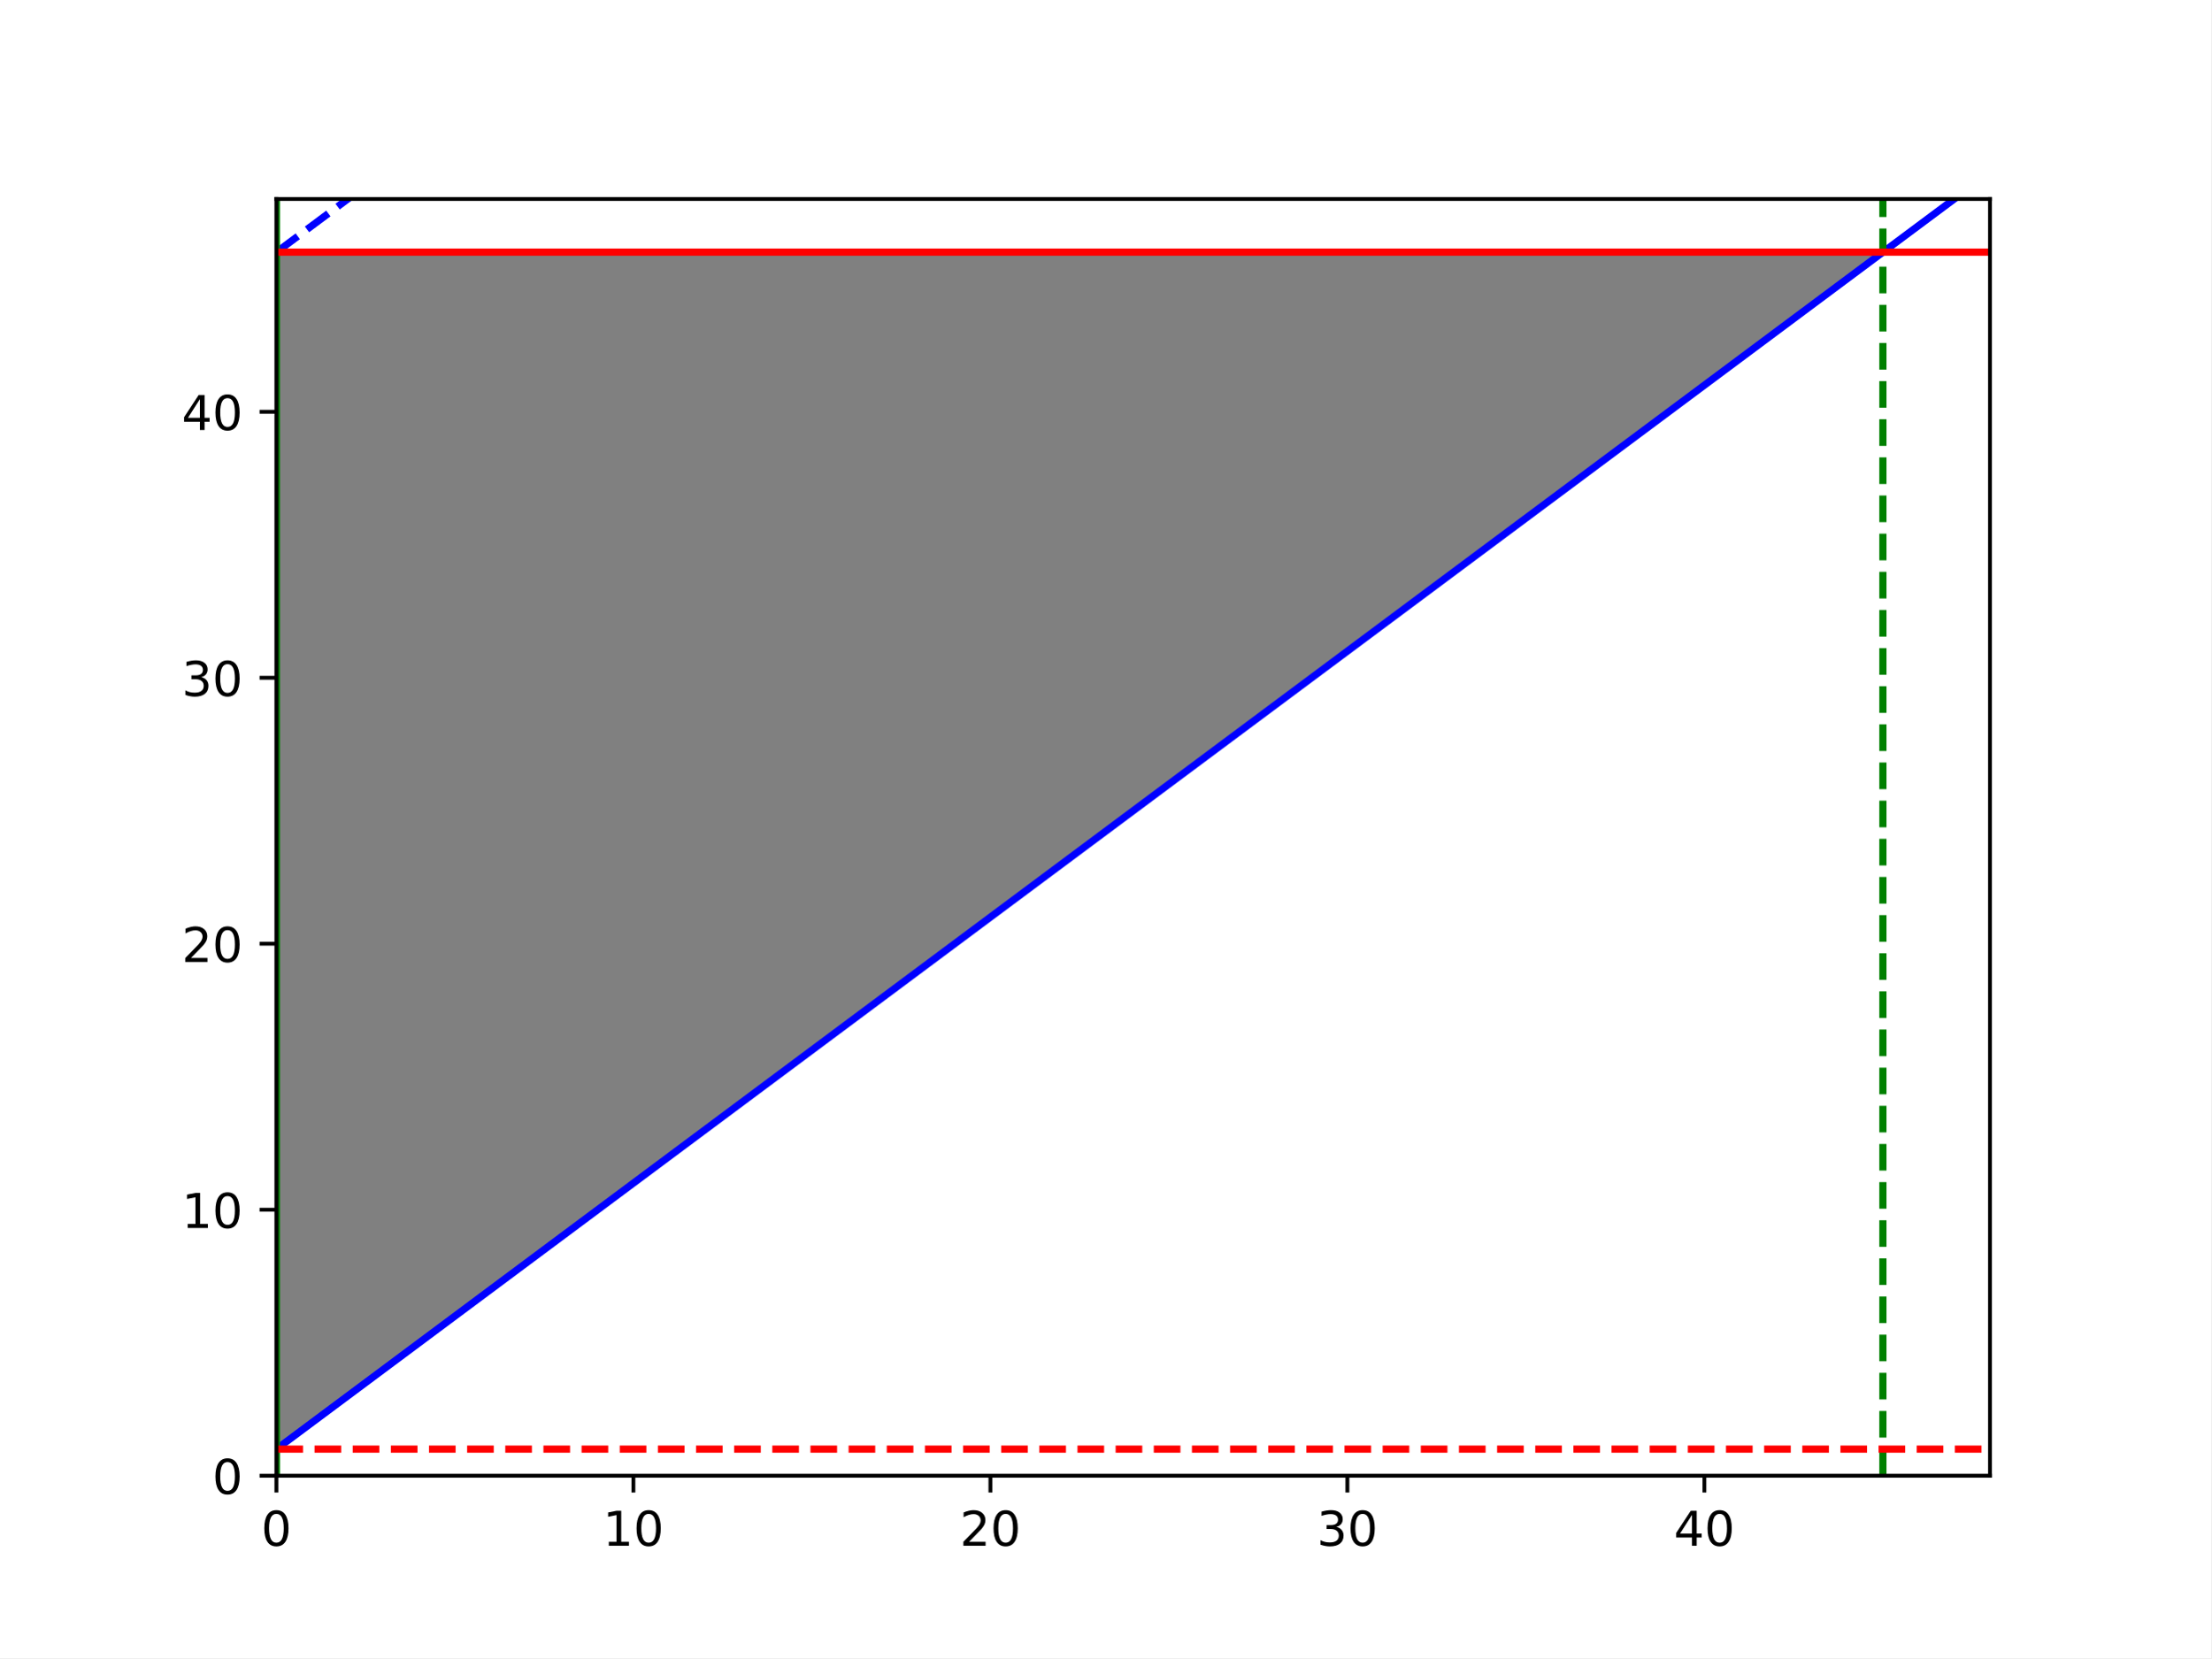
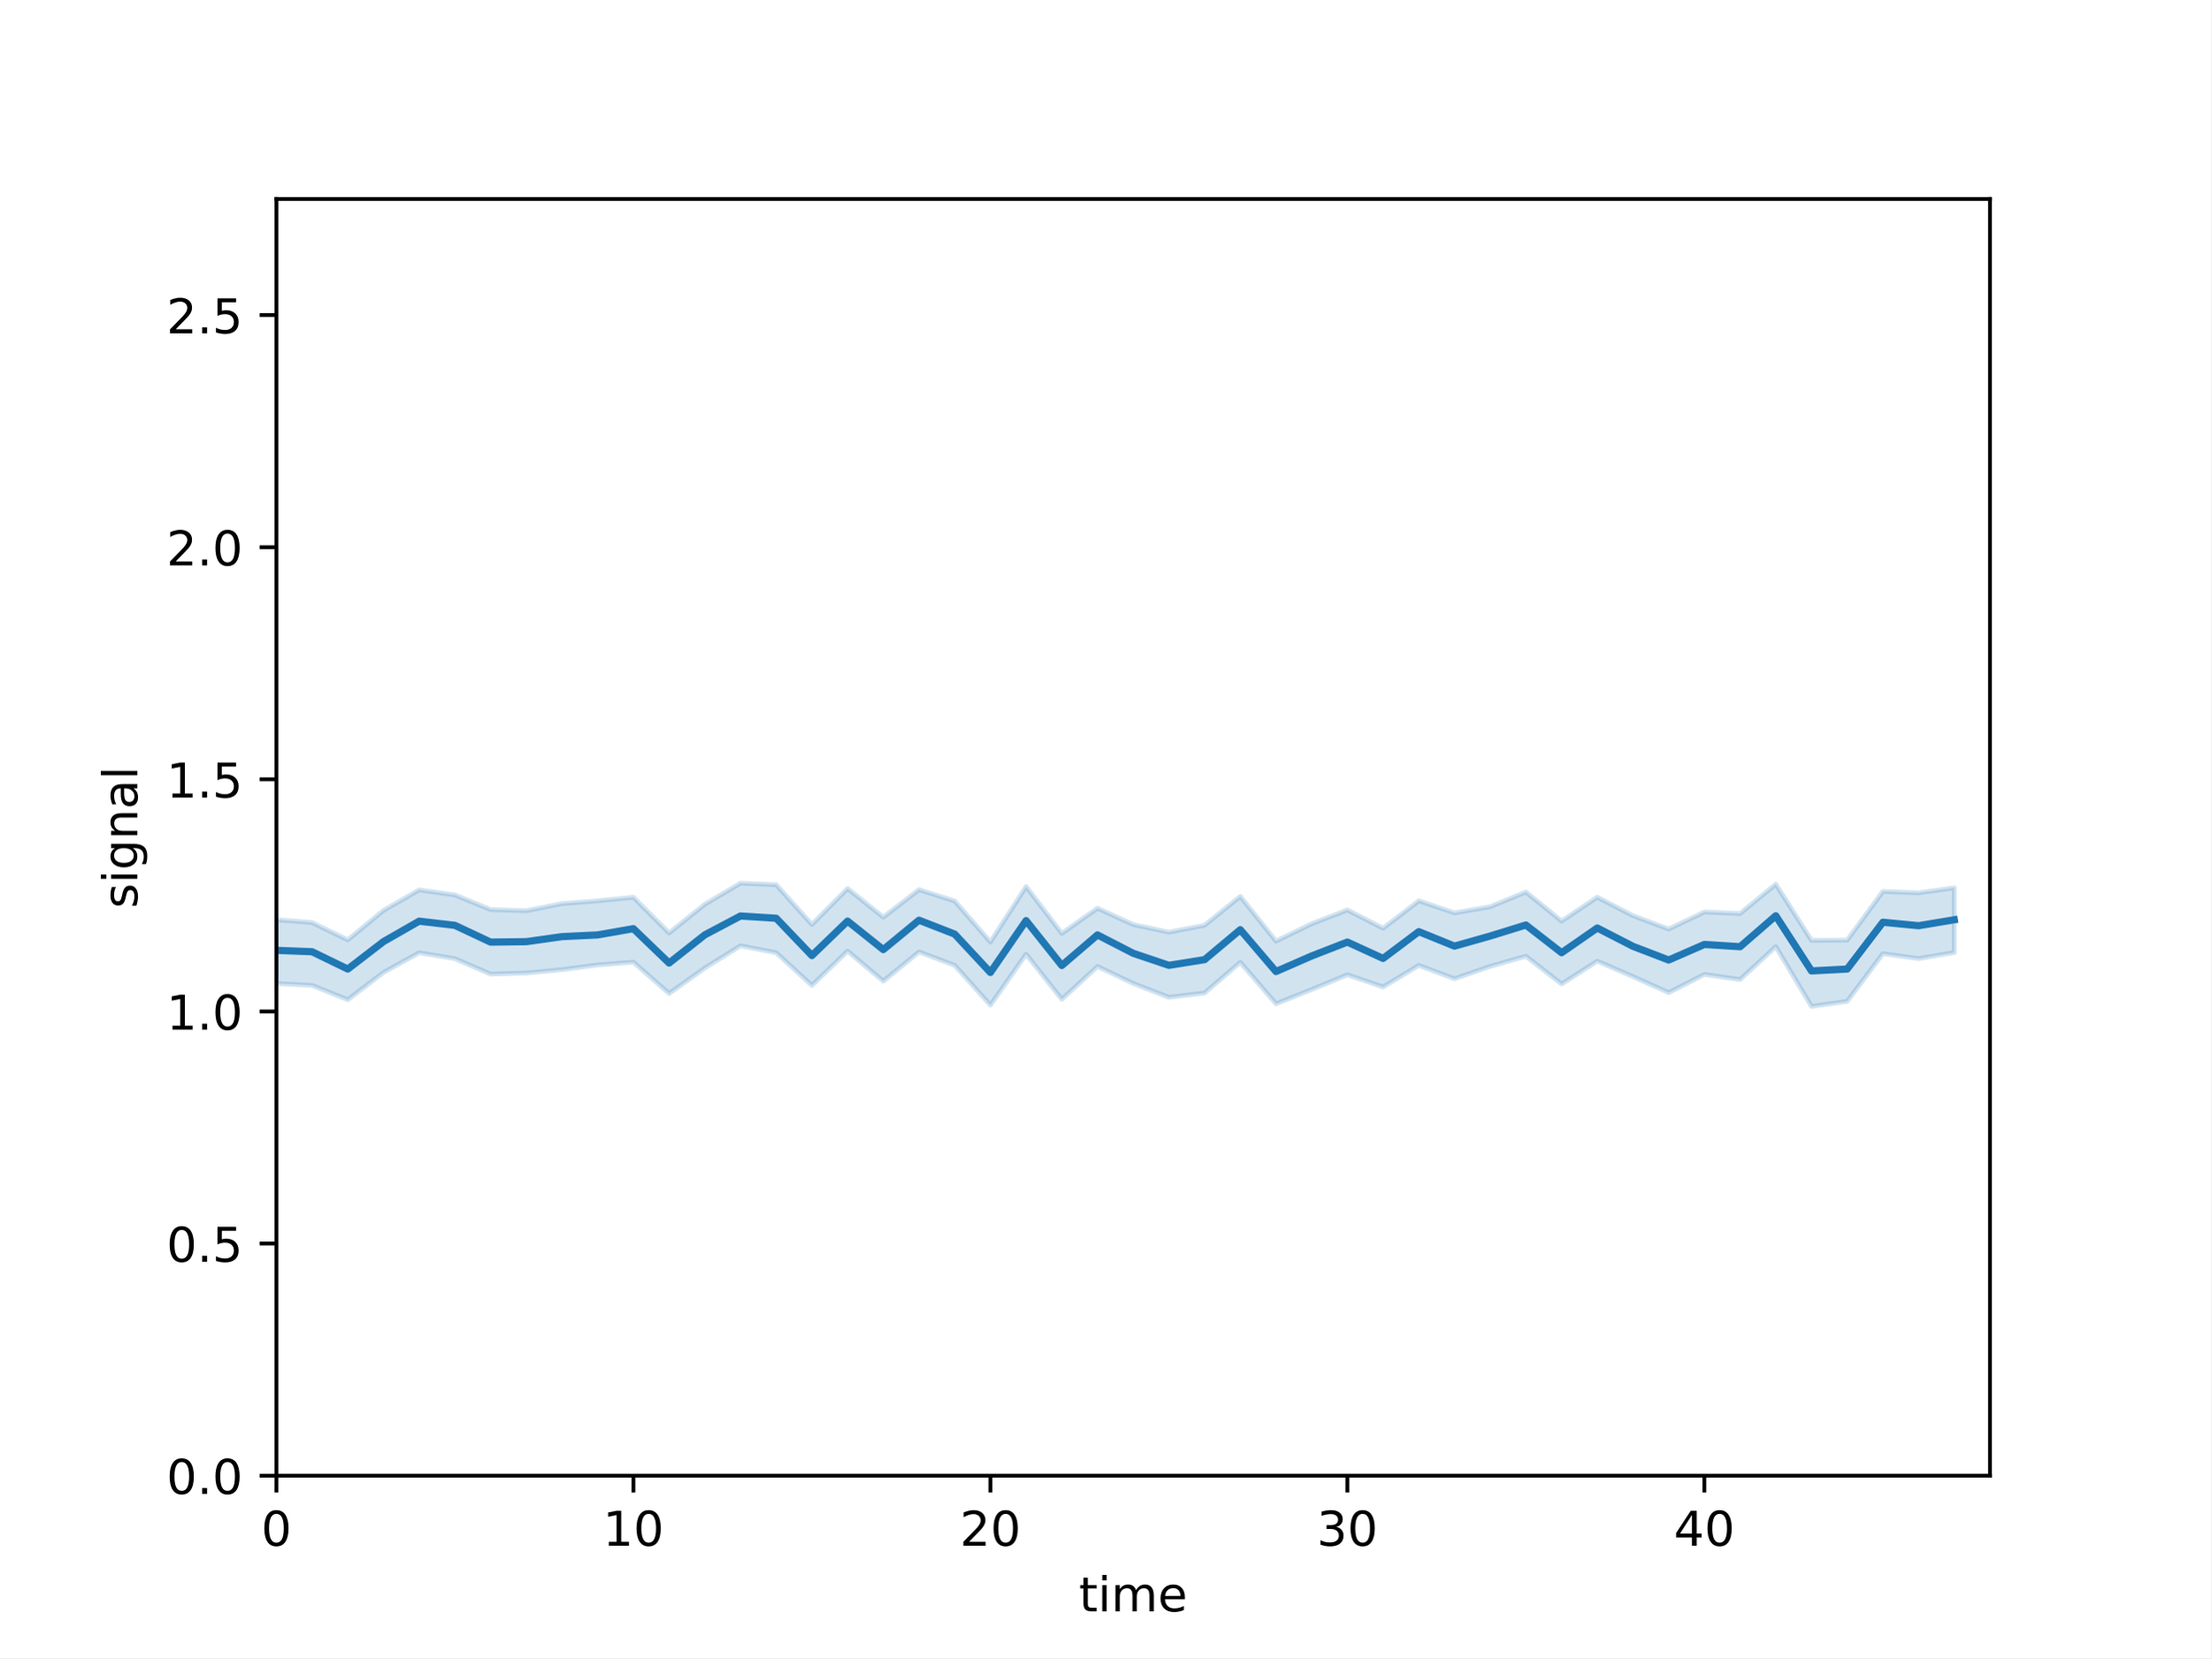
<svg xmlns="http://www.w3.org/2000/svg" xmlns:xlink="http://www.w3.org/1999/xlink" width="460.8pt" height="345.6pt" viewBox="0 0 460.8 345.6" version="1.1">
  <defs>
    <style type="text/css">*{stroke-linejoin: round; stroke-linecap: butt}</style>
  </defs>
  <g id="figure_1">
    <g id="patch_1">
      <path d="M 0 345.6  L 460.8 345.6  L 460.8 0  L 0 0  z " style="fill: #ffffff" />
    </g>
    <g id="axes_1">
      <g id="patch_2">
        <path d="M 57.6 307.584  L 414.72 307.584  L 414.72 41.472  L 57.6 41.472  z " style="fill: #ffffff" />
      </g>
-       <g id="patch_3">
-         <path d="M 57.6 302.04  L 57.6 52.56  L 57.6 52.56  L 392.4 52.56  L 392.4 52.56  z " clip-path="url(#p9a208f23a7)" style="fill: #808080; stroke: #808080; stroke-linejoin: miter" />
+       <g id="PolyCollection_1">
+         <defs>
+           <path id="md299df2f26" d="M 57.6 -153.892  L 57.6 -140.605  L 65.04 -140.215  L 72.48 -137.231  L 79.92 -142.912  L 87.36 -147.025  L 94.8 -145.787  L 102.24 -142.575  L 109.68 -142.789  L 117.12 -143.499  L 124.56 -144.468  L 132 -145.067  L 139.44 -138.533  L 146.88 -143.833  L 154.32 -148.465  L 161.76 -147.033  L 169.2 -140.208  L 176.64 -147.37  L 184.08 -141.095  L 191.52 -147.192  L 198.96 -144.408  L 206.4 -136.102  L 213.84 -146.72  L 221.28 -137.313  L 228.72 -144.164  L 236.16 -140.624  L 243.6 -137.732  L 251.04 -138.622  L 258.48 -145.031  L 265.92 -136.381  L 273.36 -139.354  L 280.8 -142.433  L 288.24 -139.882  L 295.68 -144.39  L 303.12 -141.598  L 310.56 -144.18  L 318 -146.303  L 325.44 -140.511  L 332.88 -145.269  L 340.32 -142.048  L 347.76 -138.703  L 355.2 -142.495  L 362.64 -141.427  L 370.08 -148.3  L 377.52 -135.836  L 384.96 -136.893  L 392.4 -146.823  L 399.84 -145.806  L 407.28 -147.071  L 407.28 -160.545  L 407.28 -160.545  L 399.84 -159.505  L 392.4 -159.791  L 384.96 -149.642  L 377.52 -149.59  L 370.08 -161.303  L 362.64 -155.189  L 355.2 -155.508  L 347.76 -151.949  L 340.32 -154.739  L 332.88 -158.592  L 325.44 -153.606  L 318 -159.676  L 310.56 -156.605  L 303.12 -155.321  L 295.68 -157.837  L 288.24 -152.118  L 280.8 -155.93  L 273.36 -153.054  L 265.92 -149.434  L 258.48 -158.765  L 251.04 -152.739  L 243.6 -151.295  L 236.16 -152.897  L 228.72 -156.286  L 221.28 -151.05  L 213.84 -160.803  L 206.4 -149.256  L 198.96 -157.795  L 191.52 -160.16  L 184.08 -154.432  L 176.64 -160.403  L 169.2 -152.901  L 161.76 -161.192  L 154.32 -161.509  L 146.88 -157.108  L 139.44 -151.133  L 132 -158.574  L 124.56 -157.834  L 117.12 -157.253  L 109.68 -155.771  L 102.24 -156.011  L 94.8 -159.063  L 87.36 -160.114  L 79.92 -155.833  L 72.48 -149.694  L 65.04 -153.308  L 57.6 -153.892  z " style="stroke: #1f77b4; stroke-opacity: 0.2" />
+         </defs>
+         <g clip-path="url(#p7fa079912a)">
+           <use xlink:href="#md299df2f26" x="0" y="345.6" style="fill: #1f77b4; fill-opacity: 0.2; stroke: #1f77b4; stroke-opacity: 0.2" />
+         </g>
      </g>
      <g id="matplotlib.axis_1">
        <g id="xtick_1">
          <g id="line2d_1">
            <defs>
-               <path id="m90ca6af946" d="M 0 0  L 0 3.5  " style="stroke: #000000; stroke-width: 0.8" />
-             </defs>
-             <g>
-               <use xlink:href="#m90ca6af946" x="57.6" y="307.584" style="stroke: #000000; stroke-width: 0.8" />
+               <path id="m4cbd8c0e7b" d="M 0 0  L 0 3.5  " style="stroke: #000000; stroke-width: 0.8" />
+             </defs>
+             <g>
+               <use xlink:href="#m4cbd8c0e7b" x="57.6" y="307.584" style="stroke: #000000; stroke-width: 0.8" />
            </g>
          </g>
          <g id="text_1">
            <g transform="translate(54.41875 322.1824) scale(0.1 -0.1)">
              <defs>
                <path id="DejaVuSans-30" d="M 2034 4250  Q 1547 4250 1301 3770  Q 1056 3291 1056 2328  Q 1056 1369 1301 889  Q 1547 409 2034 409  Q 2525 409 2770 889  Q 3016 1369 3016 2328  Q 3016 3291 2770 3770  Q 2525 4250 2034 4250  z M 2034 4750  Q 2819 4750 3233 4129  Q 3647 3509 3647 2328  Q 3647 1150 3233 529  Q 2819 -91 2034 -91  Q 1250 -91 836 529  Q 422 1150 422 2328  Q 422 3509 836 4129  Q 1250 4750 2034 4750  z " transform="scale(0.015625)" />
              </defs>
              <use xlink:href="#DejaVuSans-30" />
            </g>
          </g>
        </g>
        <g id="xtick_2">
          <g id="line2d_2">
            <g>
-               <use xlink:href="#m90ca6af946" x="132" y="307.584" style="stroke: #000000; stroke-width: 0.8" />
+               <use xlink:href="#m4cbd8c0e7b" x="132" y="307.584" style="stroke: #000000; stroke-width: 0.8" />
            </g>
          </g>
          <g id="text_2">
            <g transform="translate(125.6375 322.1824) scale(0.1 -0.1)">
              <defs>
                <path id="DejaVuSans-31" d="M 794 531  L 1825 531  L 1825 4091  L 703 3866  L 703 4441  L 1819 4666  L 2450 4666  L 2450 531  L 3481 531  L 3481 0  L 794 0  L 794 531  z " transform="scale(0.015625)" />
              </defs>
              <use xlink:href="#DejaVuSans-31" />
              <use xlink:href="#DejaVuSans-30" x="63.623" />
            </g>
          </g>
        </g>
        <g id="xtick_3">
          <g id="line2d_3">
            <g>
-               <use xlink:href="#m90ca6af946" x="206.4" y="307.584" style="stroke: #000000; stroke-width: 0.8" />
+               <use xlink:href="#m4cbd8c0e7b" x="206.4" y="307.584" style="stroke: #000000; stroke-width: 0.8" />
            </g>
          </g>
          <g id="text_3">
            <g transform="translate(200.0375 322.1824) scale(0.1 -0.1)">
              <defs>
                <path id="DejaVuSans-32" d="M 1228 531  L 3431 531  L 3431 0  L 469 0  L 469 531  Q 828 903 1448 1529  Q 2069 2156 2228 2338  Q 2531 2678 2651 2914  Q 2772 3150 2772 3378  Q 2772 3750 2511 3984  Q 2250 4219 1831 4219  Q 1534 4219 1204 4116  Q 875 4013 500 3803  L 500 4441  Q 881 4594 1212 4672  Q 1544 4750 1819 4750  Q 2544 4750 2975 4387  Q 3406 4025 3406 3419  Q 3406 3131 3298 2873  Q 3191 2616 2906 2266  Q 2828 2175 2409 1742  Q 1991 1309 1228 531  z " transform="scale(0.015625)" />
              </defs>
              <use xlink:href="#DejaVuSans-32" />
              <use xlink:href="#DejaVuSans-30" x="63.623" />
            </g>
          </g>
        </g>
        <g id="xtick_4">
          <g id="line2d_4">
            <g>
-               <use xlink:href="#m90ca6af946" x="280.8" y="307.584" style="stroke: #000000; stroke-width: 0.8" />
+               <use xlink:href="#m4cbd8c0e7b" x="280.8" y="307.584" style="stroke: #000000; stroke-width: 0.8" />
            </g>
          </g>
          <g id="text_4">
            <g transform="translate(274.4375 322.1824) scale(0.1 -0.1)">
              <defs>
                <path id="DejaVuSans-33" d="M 2597 2516  Q 3050 2419 3304 2112  Q 3559 1806 3559 1356  Q 3559 666 3084 287  Q 2609 -91 1734 -91  Q 1441 -91 1130 -33  Q 819 25 488 141  L 488 750  Q 750 597 1062 519  Q 1375 441 1716 441  Q 2309 441 2620 675  Q 2931 909 2931 1356  Q 2931 1769 2642 2001  Q 2353 2234 1838 2234  L 1294 2234  L 1294 2753  L 1863 2753  Q 2328 2753 2575 2939  Q 2822 3125 2822 3475  Q 2822 3834 2567 4026  Q 2313 4219 1838 4219  Q 1578 4219 1281 4162  Q 984 4106 628 3988  L 628 4550  Q 988 4650 1302 4700  Q 1616 4750 1894 4750  Q 2613 4750 3031 4423  Q 3450 4097 3450 3541  Q 3450 3153 3228 2886  Q 3006 2619 2597 2516  z " transform="scale(0.015625)" />
              </defs>
              <use xlink:href="#DejaVuSans-33" />
              <use xlink:href="#DejaVuSans-30" x="63.623" />
            </g>
          </g>
        </g>
        <g id="xtick_5">
          <g id="line2d_5">
            <g>
-               <use xlink:href="#m90ca6af946" x="355.2" y="307.584" style="stroke: #000000; stroke-width: 0.8" />
+               <use xlink:href="#m4cbd8c0e7b" x="355.2" y="307.584" style="stroke: #000000; stroke-width: 0.8" />
            </g>
          </g>
          <g id="text_5">
            <g transform="translate(348.8375 322.1824) scale(0.1 -0.1)">
              <defs>
                <path id="DejaVuSans-34" d="M 2419 4116  L 825 1625  L 2419 1625  L 2419 4116  z M 2253 4666  L 3047 4666  L 3047 1625  L 3713 1625  L 3713 1100  L 3047 1100  L 3047 0  L 2419 0  L 2419 1100  L 313 1100  L 313 1709  L 2253 4666  z " transform="scale(0.015625)" />
              </defs>
              <use xlink:href="#DejaVuSans-34" />
              <use xlink:href="#DejaVuSans-30" x="63.623" />
            </g>
+           </g>
+         </g>
+         <g id="text_6">
+           <g transform="translate(224.8639 335.8606) scale(0.1 -0.1)">
+             <defs>
+               <path id="DejaVuSans-74" d="M 1172 4494  L 1172 3500  L 2356 3500  L 2356 3053  L 1172 3053  L 1172 1153  Q 1172 725 1289 603  Q 1406 481 1766 481  L 2356 481  L 2356 0  L 1766 0  Q 1100 0 847 248  Q 594 497 594 1153  L 594 3053  L 172 3053  L 172 3500  L 594 3500  L 594 4494  L 1172 4494  z " transform="scale(0.015625)" />
+               <path id="DejaVuSans-69" d="M 603 3500  L 1178 3500  L 1178 0  L 603 0  L 603 3500  z M 603 4863  L 1178 4863  L 1178 4134  L 603 4134  L 603 4863  z " transform="scale(0.015625)" />
+               <path id="DejaVuSans-6d" d="M 3328 2828  Q 3544 3216 3844 3400  Q 4144 3584 4550 3584  Q 5097 3584 5394 3201  Q 5691 2819 5691 2113  L 5691 0  L 5113 0  L 5113 2094  Q 5113 2597 4934 2840  Q 4756 3084 4391 3084  Q 3944 3084 3684 2787  Q 3425 2491 3425 1978  L 3425 0  L 2847 0  L 2847 2094  Q 2847 2600 2669 2842  Q 2491 3084 2119 3084  Q 1678 3084 1418 2786  Q 1159 2488 1159 1978  L 1159 0  L 581 0  L 581 3500  L 1159 3500  L 1159 2956  Q 1356 3278 1631 3431  Q 1906 3584 2284 3584  Q 2666 3584 2933 3390  Q 3200 3197 3328 2828  z " transform="scale(0.015625)" />
+               <path id="DejaVuSans-65" d="M 3597 1894  L 3597 1613  L 953 1613  Q 991 1019 1311 708  Q 1631 397 2203 397  Q 2534 397 2845 478  Q 3156 559 3463 722  L 3463 178  Q 3153 47 2828 -22  Q 2503 -91 2169 -91  Q 1331 -91 842 396  Q 353 884 353 1716  Q 353 2575 817 3079  Q 1281 3584 2069 3584  Q 2775 3584 3186 3129  Q 3597 2675 3597 1894  z M 3022 2063  Q 3016 2534 2758 2815  Q 2500 3097 2075 3097  Q 1594 3097 1305 2825  Q 1016 2553 972 2059  L 3022 2063  z " transform="scale(0.015625)" />
+             </defs>
+             <use xlink:href="#DejaVuSans-74" />
+             <use xlink:href="#DejaVuSans-69" x="39.209" />
+             <use xlink:href="#DejaVuSans-6d" x="66.992" />
+             <use xlink:href="#DejaVuSans-65" x="164.404" />
          </g>
        </g>
      </g>
      <g id="matplotlib.axis_2">
        <g id="ytick_1">
          <g id="line2d_6">
            <defs>
-               <path id="mcc80335932" d="M 0 0  L -3.5 0  " style="stroke: #000000; stroke-width: 0.8" />
-             </defs>
-             <g>
-               <use xlink:href="#mcc80335932" x="57.6" y="307.584" style="stroke: #000000; stroke-width: 0.8" />
-             </g>
-           </g>
-           <g id="text_6">
-             <g transform="translate(44.2375 311.3832) scale(0.1 -0.1)">
+               <path id="m9b00024584" d="M 0 0  L -3.5 0  " style="stroke: #000000; stroke-width: 0.8" />
+             </defs>
+             <g>
+               <use xlink:href="#m9b00024584" x="57.6" y="307.584" style="stroke: #000000; stroke-width: 0.8" />
+             </g>
+           </g>
+           <g id="text_7">
+             <g transform="translate(34.69687 311.3832) scale(0.1 -0.1)">
+               <defs>
+                 <path id="DejaVuSans-2e" d="M 684 794  L 1344 794  L 1344 0  L 684 0  L 684 794  z " transform="scale(0.015625)" />
+               </defs>
              <use xlink:href="#DejaVuSans-30" />
+               <use xlink:href="#DejaVuSans-2e" x="63.623" />
+               <use xlink:href="#DejaVuSans-30" x="95.41" />
            </g>
          </g>
        </g>
        <g id="ytick_2">
          <g id="line2d_7">
            <g>
-               <use xlink:href="#mcc80335932" x="57.6" y="252.144" style="stroke: #000000; stroke-width: 0.8" />
-             </g>
-           </g>
-           <g id="text_7">
-             <g transform="translate(37.875 255.9432) scale(0.1 -0.1)">
-               <use xlink:href="#DejaVuSans-31" />
-               <use xlink:href="#DejaVuSans-30" x="63.623" />
+               <use xlink:href="#m9b00024584" x="57.6" y="259.2" style="stroke: #000000; stroke-width: 0.8" />
+             </g>
+           </g>
+           <g id="text_8">
+             <g transform="translate(34.69687 262.9992) scale(0.1 -0.1)">
+               <defs>
+                 <path id="DejaVuSans-35" d="M 691 4666  L 3169 4666  L 3169 4134  L 1269 4134  L 1269 2991  Q 1406 3038 1543 3061  Q 1681 3084 1819 3084  Q 2600 3084 3056 2656  Q 3513 2228 3513 1497  Q 3513 744 3044 326  Q 2575 -91 1722 -91  Q 1428 -91 1123 -41  Q 819 9 494 109  L 494 744  Q 775 591 1075 516  Q 1375 441 1709 441  Q 2250 441 2565 725  Q 2881 1009 2881 1497  Q 2881 1984 2565 2268  Q 2250 2553 1709 2553  Q 1456 2553 1204 2497  Q 953 2441 691 2322  L 691 4666  z " transform="scale(0.015625)" />
+               </defs>
+               <use xlink:href="#DejaVuSans-30" />
+               <use xlink:href="#DejaVuSans-2e" x="63.623" />
+               <use xlink:href="#DejaVuSans-35" x="95.41" />
            </g>
          </g>
        </g>
        <g id="ytick_3">
          <g id="line2d_8">
            <g>
-               <use xlink:href="#mcc80335932" x="57.6" y="196.704" style="stroke: #000000; stroke-width: 0.8" />
-             </g>
-           </g>
-           <g id="text_8">
-             <g transform="translate(37.875 200.5032) scale(0.1 -0.1)">
-               <use xlink:href="#DejaVuSans-32" />
-               <use xlink:href="#DejaVuSans-30" x="63.623" />
+               <use xlink:href="#m9b00024584" x="57.6" y="210.816" style="stroke: #000000; stroke-width: 0.8" />
+             </g>
+           </g>
+           <g id="text_9">
+             <g transform="translate(34.69687 214.6152) scale(0.1 -0.1)">
+               <use xlink:href="#DejaVuSans-31" />
+               <use xlink:href="#DejaVuSans-2e" x="63.623" />
+               <use xlink:href="#DejaVuSans-30" x="95.41" />
            </g>
          </g>
        </g>
        <g id="ytick_4">
          <g id="line2d_9">
            <g>
-               <use xlink:href="#mcc80335932" x="57.6" y="141.264" style="stroke: #000000; stroke-width: 0.8" />
-             </g>
-           </g>
-           <g id="text_9">
-             <g transform="translate(37.875 145.0632) scale(0.1 -0.1)">
-               <use xlink:href="#DejaVuSans-33" />
-               <use xlink:href="#DejaVuSans-30" x="63.623" />
+               <use xlink:href="#m9b00024584" x="57.6" y="162.432" style="stroke: #000000; stroke-width: 0.8" />
+             </g>
+           </g>
+           <g id="text_10">
+             <g transform="translate(34.69687 166.2312) scale(0.1 -0.1)">
+               <use xlink:href="#DejaVuSans-31" />
+               <use xlink:href="#DejaVuSans-2e" x="63.623" />
+               <use xlink:href="#DejaVuSans-35" x="95.41" />
            </g>
          </g>
        </g>
        <g id="ytick_5">
          <g id="line2d_10">
            <g>
-               <use xlink:href="#mcc80335932" x="57.6" y="85.824" style="stroke: #000000; stroke-width: 0.8" />
-             </g>
-           </g>
-           <g id="text_10">
-             <g transform="translate(37.875 89.62322) scale(0.1 -0.1)">
-               <use xlink:href="#DejaVuSans-34" />
-               <use xlink:href="#DejaVuSans-30" x="63.623" />
-             </g>
-           </g>
-         </g>
-       </g>
-       <g id="line2d_11">
-         <path d="M 57.6 52.56  L 129.477 -1  " clip-path="url(#p9a208f23a7)" style="fill: none; stroke-dasharray: 5.55,2.4; stroke-dashoffset: 0; stroke: #0000ff; stroke-width: 1.5" />
+               <use xlink:href="#m9b00024584" x="57.6" y="114.048" style="stroke: #000000; stroke-width: 0.8" />
+             </g>
+           </g>
+           <g id="text_11">
+             <g transform="translate(34.69687 117.8472) scale(0.1 -0.1)">
+               <use xlink:href="#DejaVuSans-32" />
+               <use xlink:href="#DejaVuSans-2e" x="63.623" />
+               <use xlink:href="#DejaVuSans-30" x="95.41" />
+             </g>
+           </g>
+         </g>
+         <g id="ytick_6">
+           <g id="line2d_11">
+             <g>
+               <use xlink:href="#m9b00024584" x="57.6" y="65.664" style="stroke: #000000; stroke-width: 0.8" />
+             </g>
+           </g>
+           <g id="text_12">
+             <g transform="translate(34.69687 69.46322) scale(0.1 -0.1)">
+               <use xlink:href="#DejaVuSans-32" />
+               <use xlink:href="#DejaVuSans-2e" x="63.623" />
+               <use xlink:href="#DejaVuSans-35" x="95.41" />
+             </g>
+           </g>
+         </g>
+         <g id="text_13">
+           <g transform="translate(28.61719 189.3178) rotate(-90) scale(0.1 -0.1)">
+             <defs>
+               <path id="DejaVuSans-73" d="M 2834 3397  L 2834 2853  Q 2591 2978 2328 3040  Q 2066 3103 1784 3103  Q 1356 3103 1142 2972  Q 928 2841 928 2578  Q 928 2378 1081 2264  Q 1234 2150 1697 2047  L 1894 2003  Q 2506 1872 2764 1633  Q 3022 1394 3022 966  Q 3022 478 2636 193  Q 2250 -91 1575 -91  Q 1294 -91 989 -36  Q 684 19 347 128  L 347 722  Q 666 556 975 473  Q 1284 391 1588 391  Q 1994 391 2212 530  Q 2431 669 2431 922  Q 2431 1156 2273 1281  Q 2116 1406 1581 1522  L 1381 1569  Q 847 1681 609 1914  Q 372 2147 372 2553  Q 372 3047 722 3315  Q 1072 3584 1716 3584  Q 2034 3584 2315 3537  Q 2597 3491 2834 3397  z " transform="scale(0.015625)" />
+               <path id="DejaVuSans-67" d="M 2906 1791  Q 2906 2416 2648 2759  Q 2391 3103 1925 3103  Q 1463 3103 1205 2759  Q 947 2416 947 1791  Q 947 1169 1205 825  Q 1463 481 1925 481  Q 2391 481 2648 825  Q 2906 1169 2906 1791  z M 3481 434  Q 3481 -459 3084 -895  Q 2688 -1331 1869 -1331  Q 1566 -1331 1297 -1286  Q 1028 -1241 775 -1147  L 775 -588  Q 1028 -725 1275 -790  Q 1522 -856 1778 -856  Q 2344 -856 2625 -561  Q 2906 -266 2906 331  L 2906 616  Q 2728 306 2450 153  Q 2172 0 1784 0  Q 1141 0 747 490  Q 353 981 353 1791  Q 353 2603 747 3093  Q 1141 3584 1784 3584  Q 2172 3584 2450 3431  Q 2728 3278 2906 2969  L 2906 3500  L 3481 3500  L 3481 434  z " transform="scale(0.015625)" />
+               <path id="DejaVuSans-6e" d="M 3513 2113  L 3513 0  L 2938 0  L 2938 2094  Q 2938 2591 2744 2837  Q 2550 3084 2163 3084  Q 1697 3084 1428 2787  Q 1159 2491 1159 1978  L 1159 0  L 581 0  L 581 3500  L 1159 3500  L 1159 2956  Q 1366 3272 1645 3428  Q 1925 3584 2291 3584  Q 2894 3584 3203 3211  Q 3513 2838 3513 2113  z " transform="scale(0.015625)" />
+               <path id="DejaVuSans-61" d="M 2194 1759  Q 1497 1759 1228 1600  Q 959 1441 959 1056  Q 959 750 1161 570  Q 1363 391 1709 391  Q 2188 391 2477 730  Q 2766 1069 2766 1631  L 2766 1759  L 2194 1759  z M 3341 1997  L 3341 0  L 2766 0  L 2766 531  Q 2569 213 2275 61  Q 1981 -91 1556 -91  Q 1019 -91 701 211  Q 384 513 384 1019  Q 384 1609 779 1909  Q 1175 2209 1959 2209  L 2766 2209  L 2766 2266  Q 2766 2663 2505 2880  Q 2244 3097 1772 3097  Q 1472 3097 1187 3025  Q 903 2953 641 2809  L 641 3341  Q 956 3463 1253 3523  Q 1550 3584 1831 3584  Q 2591 3584 2966 3190  Q 3341 2797 3341 1997  z " transform="scale(0.015625)" />
+               <path id="DejaVuSans-6c" d="M 603 4863  L 1178 4863  L 1178 0  L 603 0  L 603 4863  z " transform="scale(0.015625)" />
+             </defs>
+             <use xlink:href="#DejaVuSans-73" />
+             <use xlink:href="#DejaVuSans-69" x="52.1" />
+             <use xlink:href="#DejaVuSans-67" x="79.883" />
+             <use xlink:href="#DejaVuSans-6e" x="143.359" />
+             <use xlink:href="#DejaVuSans-61" x="206.738" />
+             <use xlink:href="#DejaVuSans-6c" x="268.018" />
+           </g>
+         </g>
      </g>
      <g id="line2d_12">
-         <path d="M 57.6 302.04  L 414.72 35.928  " clip-path="url(#p9a208f23a7)" style="fill: none; stroke: #0000ff; stroke-width: 1.5; stroke-linecap: square" />
-       </g>
-       <g id="LineCollection_1">
-         <path d="M 57.6 307.584  L 57.6 41.472  " clip-path="url(#p9a208f23a7)" style="fill: none; stroke: #008000; stroke-width: 1.5" />
-       </g>
-       <g id="LineCollection_2">
-         <path d="M 392.4 307.584  L 392.4 41.472  " clip-path="url(#p9a208f23a7)" style="fill: none; stroke-dasharray: 5.55,2.4; stroke-dashoffset: 0; stroke: #008000; stroke-width: 1.5" />
-       </g>
-       <g id="LineCollection_3">
-         <path d="M 57.6 302.04  L 414.72 302.04  " clip-path="url(#p9a208f23a7)" style="fill: none; stroke-dasharray: 5.55,2.4; stroke-dashoffset: 0; stroke: #ff0000; stroke-width: 1.5" />
-       </g>
-       <g id="LineCollection_4">
-         <path d="M 57.6 52.56  L 414.72 52.56  " clip-path="url(#p9a208f23a7)" style="fill: none; stroke: #ff0000; stroke-width: 1.5" />
+         <path d="M 57.6 198.082  L 65.04 198.372  L 72.48 201.983  L 79.92 196.258  L 87.36 192  L 94.8 192.868  L 102.24 196.367  L 109.68 196.275  L 117.12 195.225  L 124.56 194.868  L 132 193.562  L 139.44 200.727  L 146.88 194.855  L 154.32 190.923  L 161.76 191.391  L 169.2 199.172  L 176.64 191.986  L 184.08 197.926  L 191.52 191.796  L 198.96 194.696  L 206.4 202.693  L 213.84 191.885  L 221.28 201.239  L 228.72 194.864  L 236.16 198.695  L 243.6 201.207  L 251.04 200.018  L 258.48 193.78  L 265.92 202.498  L 273.36 199.252  L 280.8 196.355  L 288.24 199.769  L 295.68 194.183  L 303.12 197.203  L 310.56 195.099  L 318 192.795  L 325.44 198.577  L 332.88 193.423  L 340.32 197.246  L 347.76 200.099  L 355.2 196.852  L 362.64 197.327  L 370.08 190.873  L 377.52 202.37  L 384.96 201.979  L 392.4 192.223  L 399.84 192.947  L 407.28 191.707  " clip-path="url(#p7fa079912a)" style="fill: none; stroke: #1f77b4; stroke-width: 1.5; stroke-linecap: square" />
+       </g>
+       <g id="patch_3">
+         <path d="M 57.6 307.584  L 57.6 41.472  " style="fill: none; stroke: #000000; stroke-width: 0.8; stroke-linejoin: miter; stroke-linecap: square" />
      </g>
      <g id="patch_4">
-         <path d="M 57.6 307.584  L 57.6 41.472  " style="fill: none; stroke: #000000; stroke-width: 0.8; stroke-linejoin: miter; stroke-linecap: square" />
+         <path d="M 414.72 307.584  L 414.72 41.472  " style="fill: none; stroke: #000000; stroke-width: 0.8; stroke-linejoin: miter; stroke-linecap: square" />
      </g>
      <g id="patch_5">
-         <path d="M 414.72 307.584  L 414.72 41.472  " style="fill: none; stroke: #000000; stroke-width: 0.8; stroke-linejoin: miter; stroke-linecap: square" />
+         <path d="M 57.6 307.584  L 414.72 307.584  " style="fill: none; stroke: #000000; stroke-width: 0.8; stroke-linejoin: miter; stroke-linecap: square" />
      </g>
      <g id="patch_6">
-         <path d="M 57.6 307.584  L 414.72 307.584  " style="fill: none; stroke: #000000; stroke-width: 0.8; stroke-linejoin: miter; stroke-linecap: square" />
-       </g>
-       <g id="patch_7">
        <path d="M 57.6 41.472  L 414.72 41.472  " style="fill: none; stroke: #000000; stroke-width: 0.8; stroke-linejoin: miter; stroke-linecap: square" />
      </g>
    </g>
  </g>
  <defs>
-     <clipPath id="p9a208f23a7">
+     <clipPath id="p7fa079912a">
      <rect x="57.6" y="41.472" width="357.12" height="266.112" />
    </clipPath>
  </defs>
</svg>
